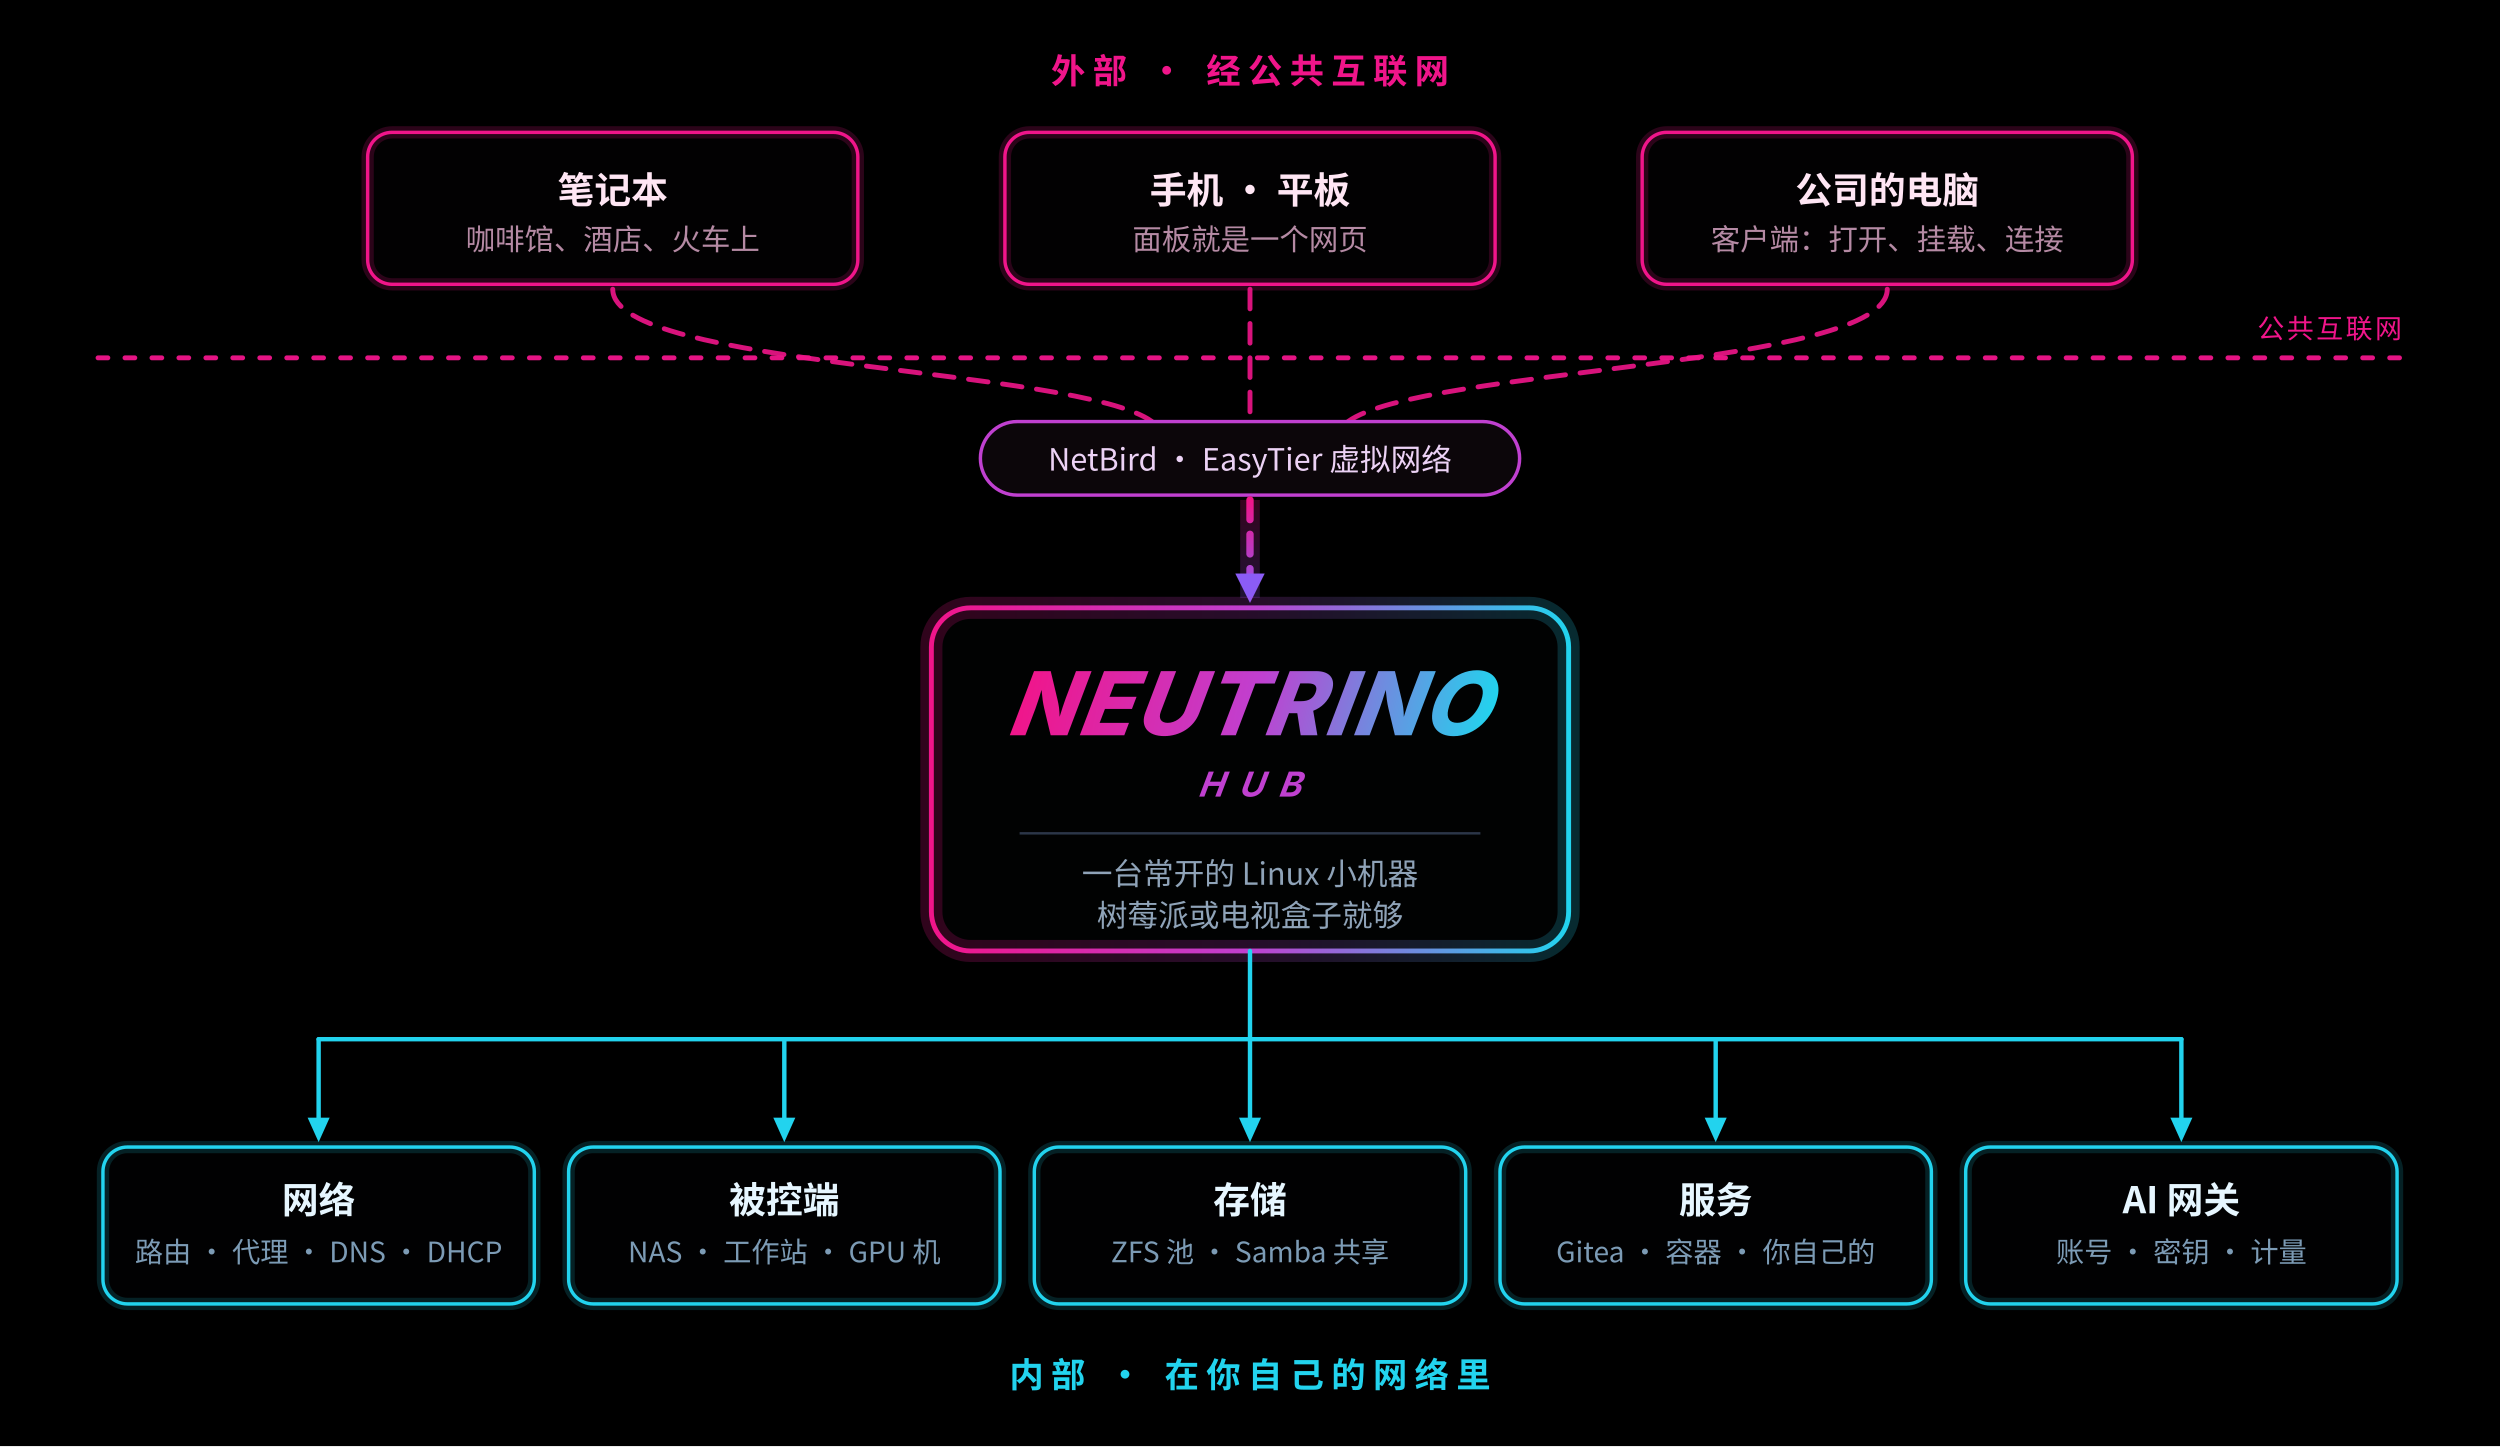
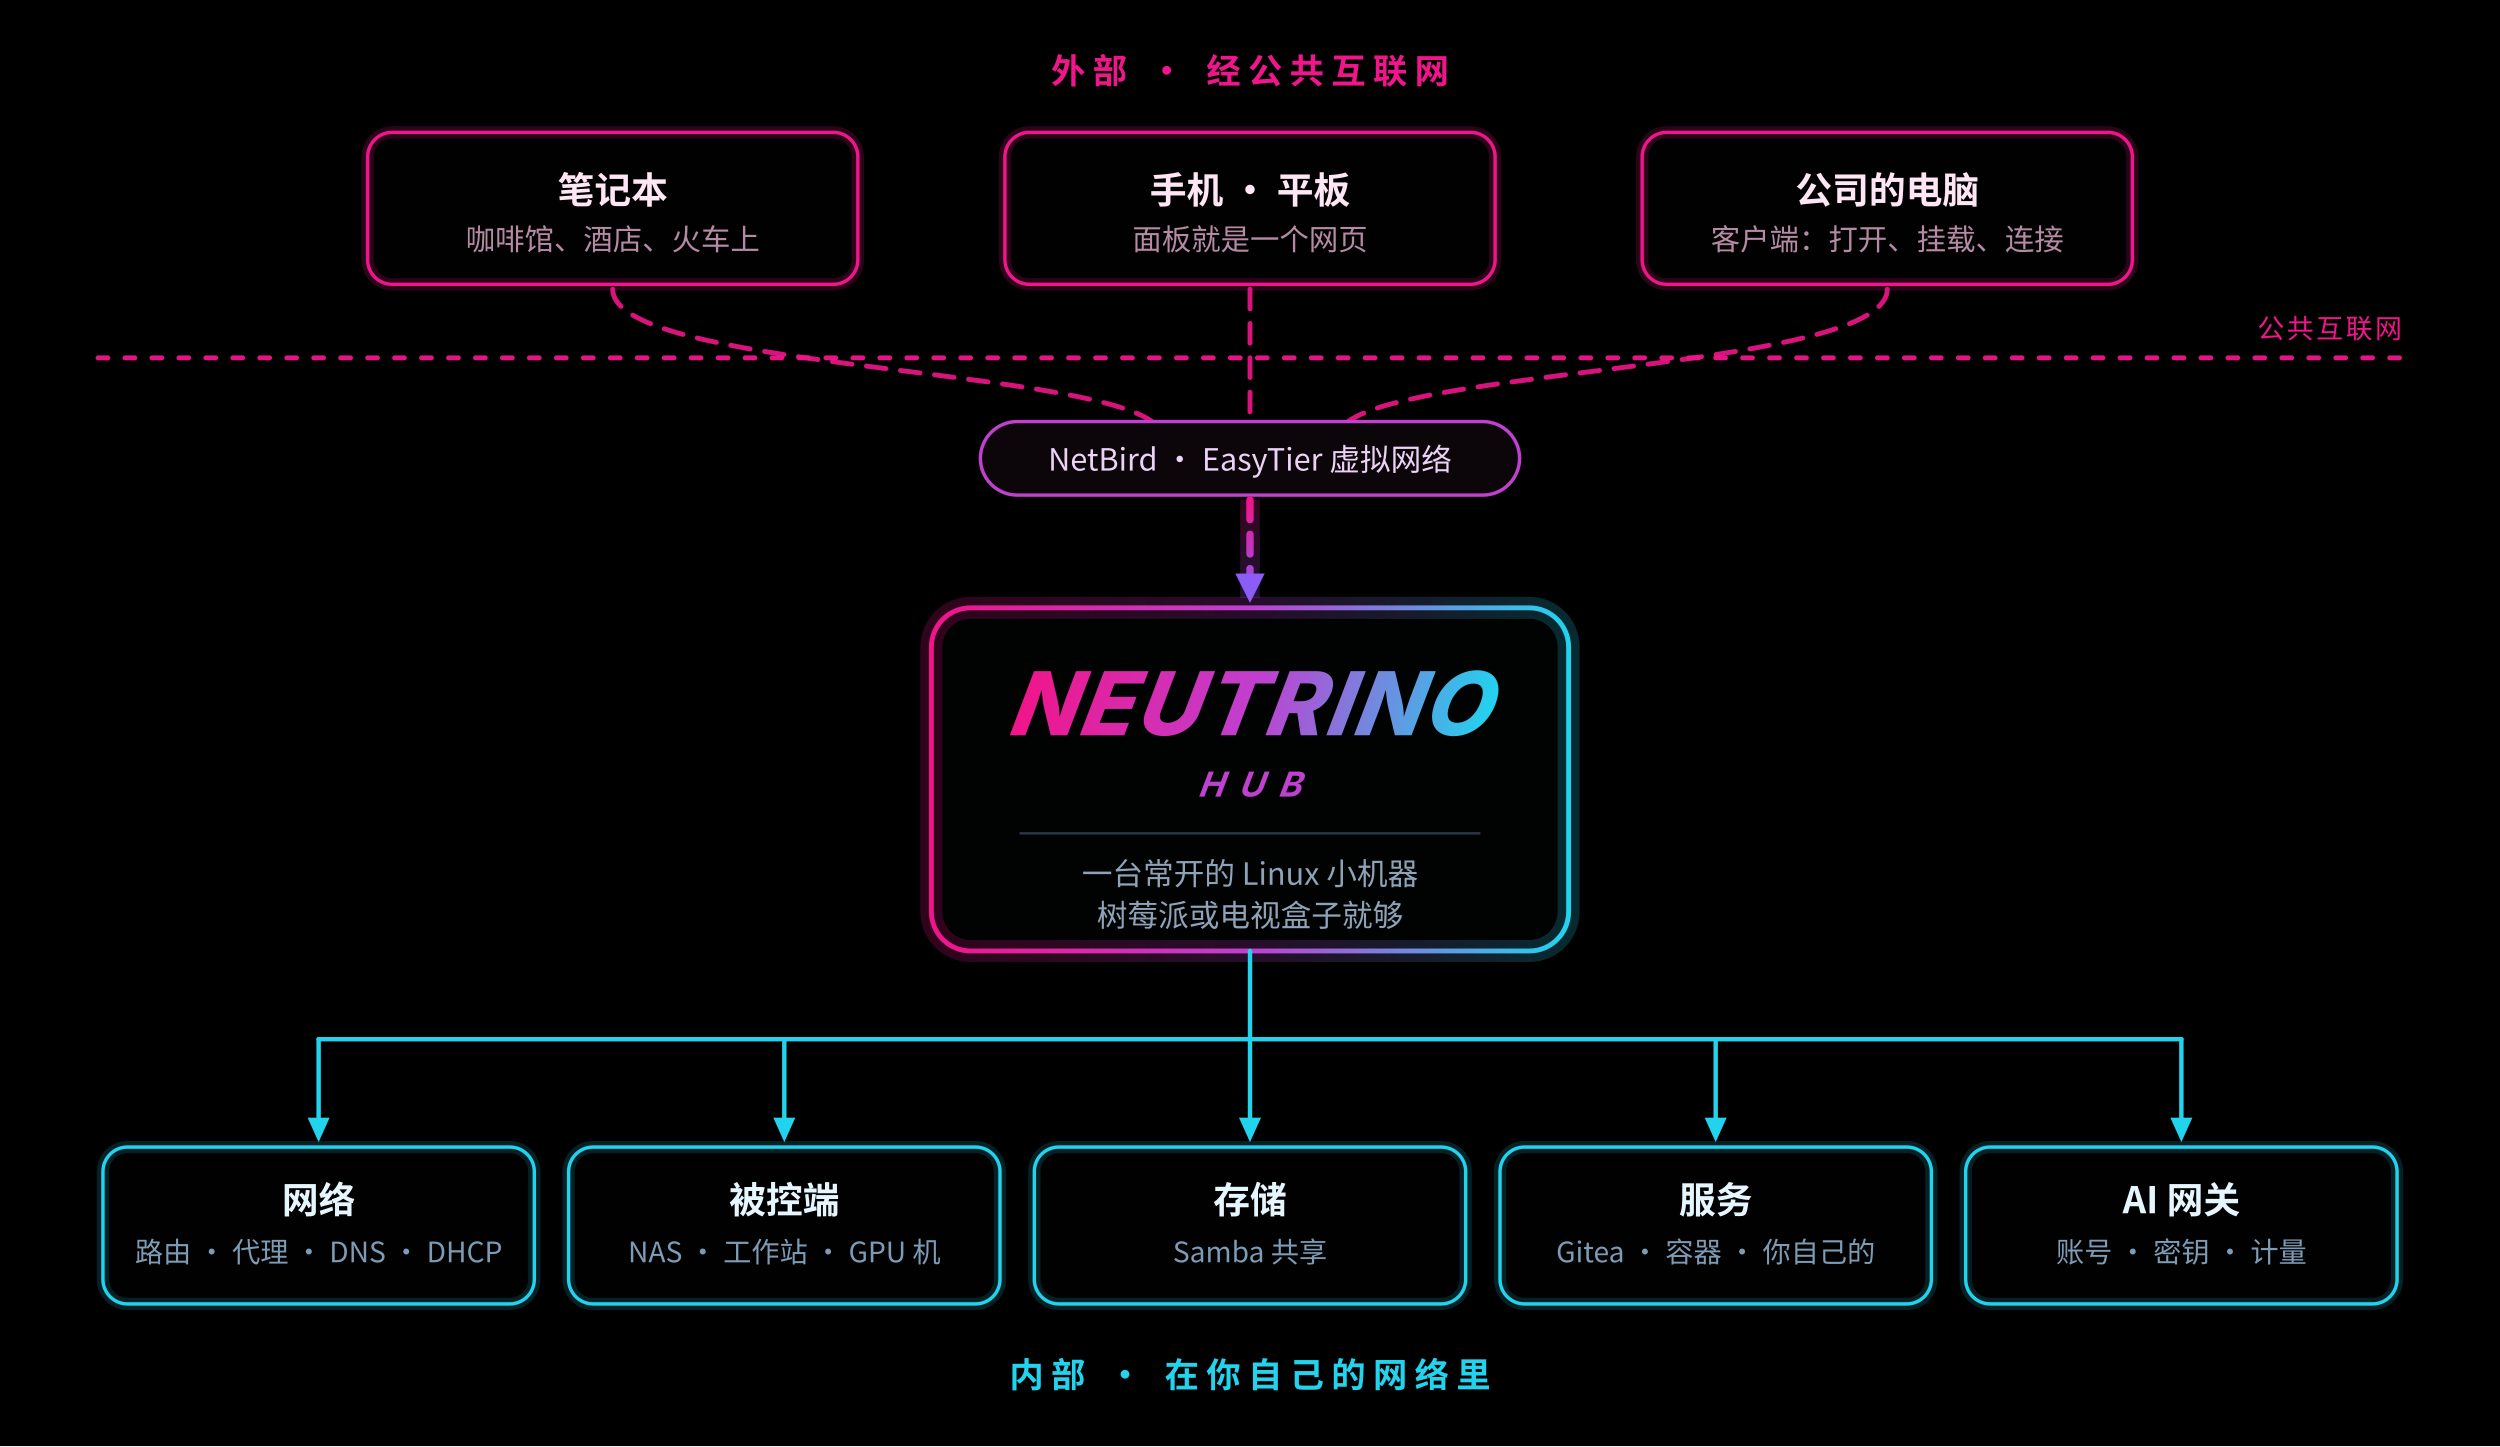
<svg xmlns="http://www.w3.org/2000/svg" viewBox="0 0 1020 590" width="1020" height="590" role="img" aria-label="家外的机器只经虚拟网络到达一台 Neutrino hub；家里由 hub 配置网络、AI 网关、存储、服务和每台机器">
  <defs>
    <linearGradient id="wordmark" x1="0" y1="0" x2="1" y2="0">
      <stop offset="0%" stop-color="#f0158a" />
      <stop offset="50%" stop-color="#c040d0" />
      <stop offset="100%" stop-color="#22d3ee" />
    </linearGradient>
    <linearGradient id="inbound" gradientUnits="userSpaceOnUse" x1="510" y1="204" x2="510" y2="246">
      <stop offset="0%" stop-color="#f0158a" />
      <stop offset="100%" stop-color="#8b5cf6" />
    </linearGradient>
  </defs>
  <rect width="1020" height="590" fill="#000000" />
  <text x="510" y="34" fill="#f0158a" font-family="'Noto Sans CJK SC', 'PingFang SC', 'Microsoft YaHei', Inter, system-ui, sans-serif" font-size="14" font-weight="600" letter-spacing="3" text-anchor="middle">外部 · 经公共互联网</text>
  <g>
    <rect x="150" y="54" width="200" height="62" rx="10" fill="#0c060a" stroke="#f0158a" stroke-width="5" opacity="0.18" />
    <rect x="150" y="54" width="200" height="62" rx="10" fill="none" stroke="#f0158a" stroke-width="1.4" />
    <text x="250" y="83" fill="#ffe6f4" font-family="'Noto Sans CJK SC', 'PingFang SC', 'Microsoft YaHei', Inter, system-ui, sans-serif" font-size="15" font-weight="600" text-anchor="middle">笔记本</text>
    <text x="250" y="102" fill="#b58aa4" font-family="'Noto Sans CJK SC', 'PingFang SC', 'Microsoft YaHei', Inter, system-ui, sans-serif" font-size="12" text-anchor="middle">咖啡馆、酒店、火车上</text>
    <rect x="410" y="54" width="200" height="62" rx="10" fill="#0c060a" stroke="#f0158a" stroke-width="5" opacity="0.18" />
    <rect x="410" y="54" width="200" height="62" rx="10" fill="none" stroke="#f0158a" stroke-width="1.4" />
    <text x="510" y="83" fill="#ffe6f4" font-family="'Noto Sans CJK SC', 'PingFang SC', 'Microsoft YaHei', Inter, system-ui, sans-serif" font-size="15" font-weight="600" text-anchor="middle">手机 · 平板</text>
    <text x="510" y="102" fill="#b58aa4" font-family="'Noto Sans CJK SC', 'PingFang SC', 'Microsoft YaHei', Inter, system-ui, sans-serif" font-size="12" text-anchor="middle">面板就是一个网页</text>
    <rect x="670" y="54" width="200" height="62" rx="10" fill="#0c060a" stroke="#f0158a" stroke-width="5" opacity="0.18" />
    <rect x="670" y="54" width="200" height="62" rx="10" fill="none" stroke="#f0158a" stroke-width="1.4" />
    <text x="770" y="83" fill="#ffe6f4" font-family="'Noto Sans CJK SC', 'PingFang SC', 'Microsoft YaHei', Inter, system-ui, sans-serif" font-size="15" font-weight="600" text-anchor="middle">公司的电脑</text>
    <text x="770" y="102" fill="#b58aa4" font-family="'Noto Sans CJK SC', 'PingFang SC', 'Microsoft YaHei', Inter, system-ui, sans-serif" font-size="12" text-anchor="middle">客户端：打开、挂载、连接</text>
  </g>
  <line x1="40" y1="146" x2="980" y2="146" stroke="#f0158a" stroke-width="2" stroke-dasharray="4 7" stroke-linecap="round" opacity="0.95" />
  <text x="980" y="138" fill="#f0158a" font-family="'Noto Sans CJK SC', 'PingFang SC', 'Microsoft YaHei', Inter, system-ui, sans-serif" font-size="11" text-anchor="end" letter-spacing="1">公共互联网</text>
  <g fill="none" stroke="#f0158a" stroke-width="2" stroke-dasharray="8 6" stroke-linecap="round" opacity="0.9">
    <path d="M 250 118 C 250 150 440 150 470 172" />
    <path d="M 510 118 L 510 170" />
    <path d="M 770 118 C 770 150 580 150 550 172" />
  </g>
  <g>
    <rect x="400" y="172" width="220" height="30" rx="15" fill="#0c060a" stroke="#c040d0" stroke-width="1.4" />
    <text x="510" y="192" fill="#ecd2f5" font-family="'Noto Sans CJK SC', 'PingFang SC', 'Microsoft YaHei', Inter, system-ui, sans-serif" font-size="12.5" text-anchor="middle">NetBird · EasyTier 虚拟网络</text>
  </g>
  <g>
    <path d="M 510 204 L 510 244" fill="none" stroke="url(#inbound)" stroke-width="8" opacity="0.22" />
    <path d="M 510 204 L 510 240" fill="none" stroke="url(#inbound)" stroke-width="3" stroke-dasharray="8 6" stroke-linecap="round" />
    <path d="M 510 246 l -6 -12 l 12 0 z" fill="#8b5cf6" />
  </g>
  <g>
    <rect x="380" y="248" width="260" height="140" rx="16" fill="#07080c" stroke="url(#wordmark)" stroke-width="9" opacity="0.2" />
    <rect x="380" y="248" width="260" height="140" rx="16" fill="none" stroke="url(#wordmark)" stroke-width="2" />
    <g transform="translate(510 300) skewX(-12)">
      <text x="0" y="0" fill="url(#wordmark)" font-family="Inter, Montserrat, system-ui, 'Helvetica Neue', sans-serif" font-size="36" font-weight="800" font-style="italic" letter-spacing="1" text-anchor="middle">NEUTRINO</text>
    </g>
    <g transform="translate(510 325) skewX(-12)">
      <text x="0" y="0" fill="#c040d0" font-family="Inter, Montserrat, system-ui, sans-serif" font-size="14" font-weight="700" font-style="italic" letter-spacing="6" text-anchor="middle">HUB</text>
    </g>
    <line x1="416" y1="340" x2="604" y2="340" stroke="#2b3648" stroke-width="1" />
    <text x="510" y="361" fill="#8fa3b8" font-family="'Noto Sans CJK SC', 'PingFang SC', 'Microsoft YaHei', Inter, system-ui, sans-serif" font-size="12.5" text-anchor="middle">一台常开的 Linux 小机器</text>
    <text x="510" y="378" fill="#8fa3b8" font-family="'Noto Sans CJK SC', 'PingFang SC', 'Microsoft YaHei', Inter, system-ui, sans-serif" font-size="12.5" text-anchor="middle">树莓派或电视盒子就够</text>
  </g>
  <g fill="none" stroke="#22d3ee" stroke-width="1.8" stroke-linecap="round">
    <path d="M 510 388 L 510 424" />
    <path d="M 130 424 L 890 424" />
    <path d="M 130 424 L 130 462" />
    <path d="M 320 424 L 320 462" />
    <path d="M 510 424 L 510 462" />
    <path d="M 700 424 L 700 462" />
    <path d="M 890 424 L 890 462" />
  </g>
  <g fill="#22d3ee">
    <path d="M 130 466 l -4.5 -10 l 9 0 z" />
    <path d="M 320 466 l -4.5 -10 l 9 0 z" />
    <path d="M 510 466 l -4.5 -10 l 9 0 z" />
    <path d="M 700 466 l -4.5 -10 l 9 0 z" />
    <path d="M 890 466 l -4.5 -10 l 9 0 z" />
  </g>
  <g>
    <rect x="42" y="468" width="176" height="64" rx="10" fill="#06090d" stroke="#22d3ee" stroke-width="5" opacity="0.16" />
    <rect x="42" y="468" width="176" height="64" rx="10" fill="none" stroke="#22d3ee" stroke-width="1.4" />
    <text x="130" y="495" fill="#e6f6ff" font-family="'Noto Sans CJK SC', 'PingFang SC', 'Microsoft YaHei', Inter, system-ui, sans-serif" font-size="15" font-weight="600" text-anchor="middle">网络</text>
    <text x="130" y="515" fill="#7c9bb5" font-family="'Noto Sans CJK SC', 'PingFang SC', 'Microsoft YaHei', Inter, system-ui, sans-serif" font-size="11.5" text-anchor="middle">路由 · 代理 · DNS · DHCP</text>
    <rect x="232" y="468" width="176" height="64" rx="10" fill="#06090d" stroke="#22d3ee" stroke-width="5" opacity="0.16" />
    <rect x="232" y="468" width="176" height="64" rx="10" fill="none" stroke="#22d3ee" stroke-width="1.4" />
    <text x="320" y="495" fill="#e6f6ff" font-family="'Noto Sans CJK SC', 'PingFang SC', 'Microsoft YaHei', Inter, system-ui, sans-serif" font-size="15" font-weight="600" text-anchor="middle">被控端</text>
    <text x="320" y="515" fill="#7c9bb5" font-family="'Noto Sans CJK SC', 'PingFang SC', 'Microsoft YaHei', Inter, system-ui, sans-serif" font-size="11.5" text-anchor="middle">NAS · 工作站 · GPU 机</text>
    <rect x="422" y="468" width="176" height="64" rx="10" fill="#06090d" stroke="#22d3ee" stroke-width="5" opacity="0.16" />
    <rect x="422" y="468" width="176" height="64" rx="10" fill="none" stroke="#22d3ee" stroke-width="1.4" />
    <text x="510" y="495" fill="#e6f6ff" font-family="'Noto Sans CJK SC', 'PingFang SC', 'Microsoft YaHei', Inter, system-ui, sans-serif" font-size="15" font-weight="600" text-anchor="middle">存储</text>
-     <text x="510" y="515" fill="#7c9bb5" font-family="'Noto Sans CJK SC', 'PingFang SC', 'Microsoft YaHei', Inter, system-ui, sans-serif" font-size="11.5" text-anchor="middle">ZFS 池 · Samba 共享</text>
+     <text x="510" y="515" fill="#7c9bb5" font-family="'Noto Sans CJK SC', 'PingFang SC', 'Microsoft YaHei', Inter, system-ui, sans-serif" font-size="11.5" text-anchor="middle">Samba 共享</text>
    <rect x="612" y="468" width="176" height="64" rx="10" fill="#06090d" stroke="#22d3ee" stroke-width="5" opacity="0.16" />
    <rect x="612" y="468" width="176" height="64" rx="10" fill="none" stroke="#22d3ee" stroke-width="1.4" />
    <text x="700" y="495" fill="#e6f6ff" font-family="'Noto Sans CJK SC', 'PingFang SC', 'Microsoft YaHei', Inter, system-ui, sans-serif" font-size="15" font-weight="600" text-anchor="middle">服务</text>
    <text x="700" y="515" fill="#7c9bb5" font-family="'Noto Sans CJK SC', 'PingFang SC', 'Microsoft YaHei', Inter, system-ui, sans-serif" font-size="11.5" text-anchor="middle">Gitea · 容器 · 你自己的</text>
    <rect x="802" y="468" width="176" height="64" rx="10" fill="#06090d" stroke="#22d3ee" stroke-width="5" opacity="0.16" />
    <rect x="802" y="468" width="176" height="64" rx="10" fill="none" stroke="#22d3ee" stroke-width="1.4" />
    <text x="890" y="495" fill="#e6f6ff" font-family="'Noto Sans CJK SC', 'PingFang SC', 'Microsoft YaHei', Inter, system-ui, sans-serif" font-size="15" font-weight="600" text-anchor="middle">AI 网关</text>
    <text x="890" y="515" fill="#7c9bb5" font-family="'Noto Sans CJK SC', 'PingFang SC', 'Microsoft YaHei', Inter, system-ui, sans-serif" font-size="11.5" text-anchor="middle">账号 · 密钥 · 计量</text>
  </g>
  <text x="510" y="566" fill="#22d3ee" font-family="'Noto Sans CJK SC', 'PingFang SC', 'Microsoft YaHei', Inter, system-ui, sans-serif" font-size="14" font-weight="600" letter-spacing="3" text-anchor="middle">内部 · 在你自己的网络里</text>
</svg>
